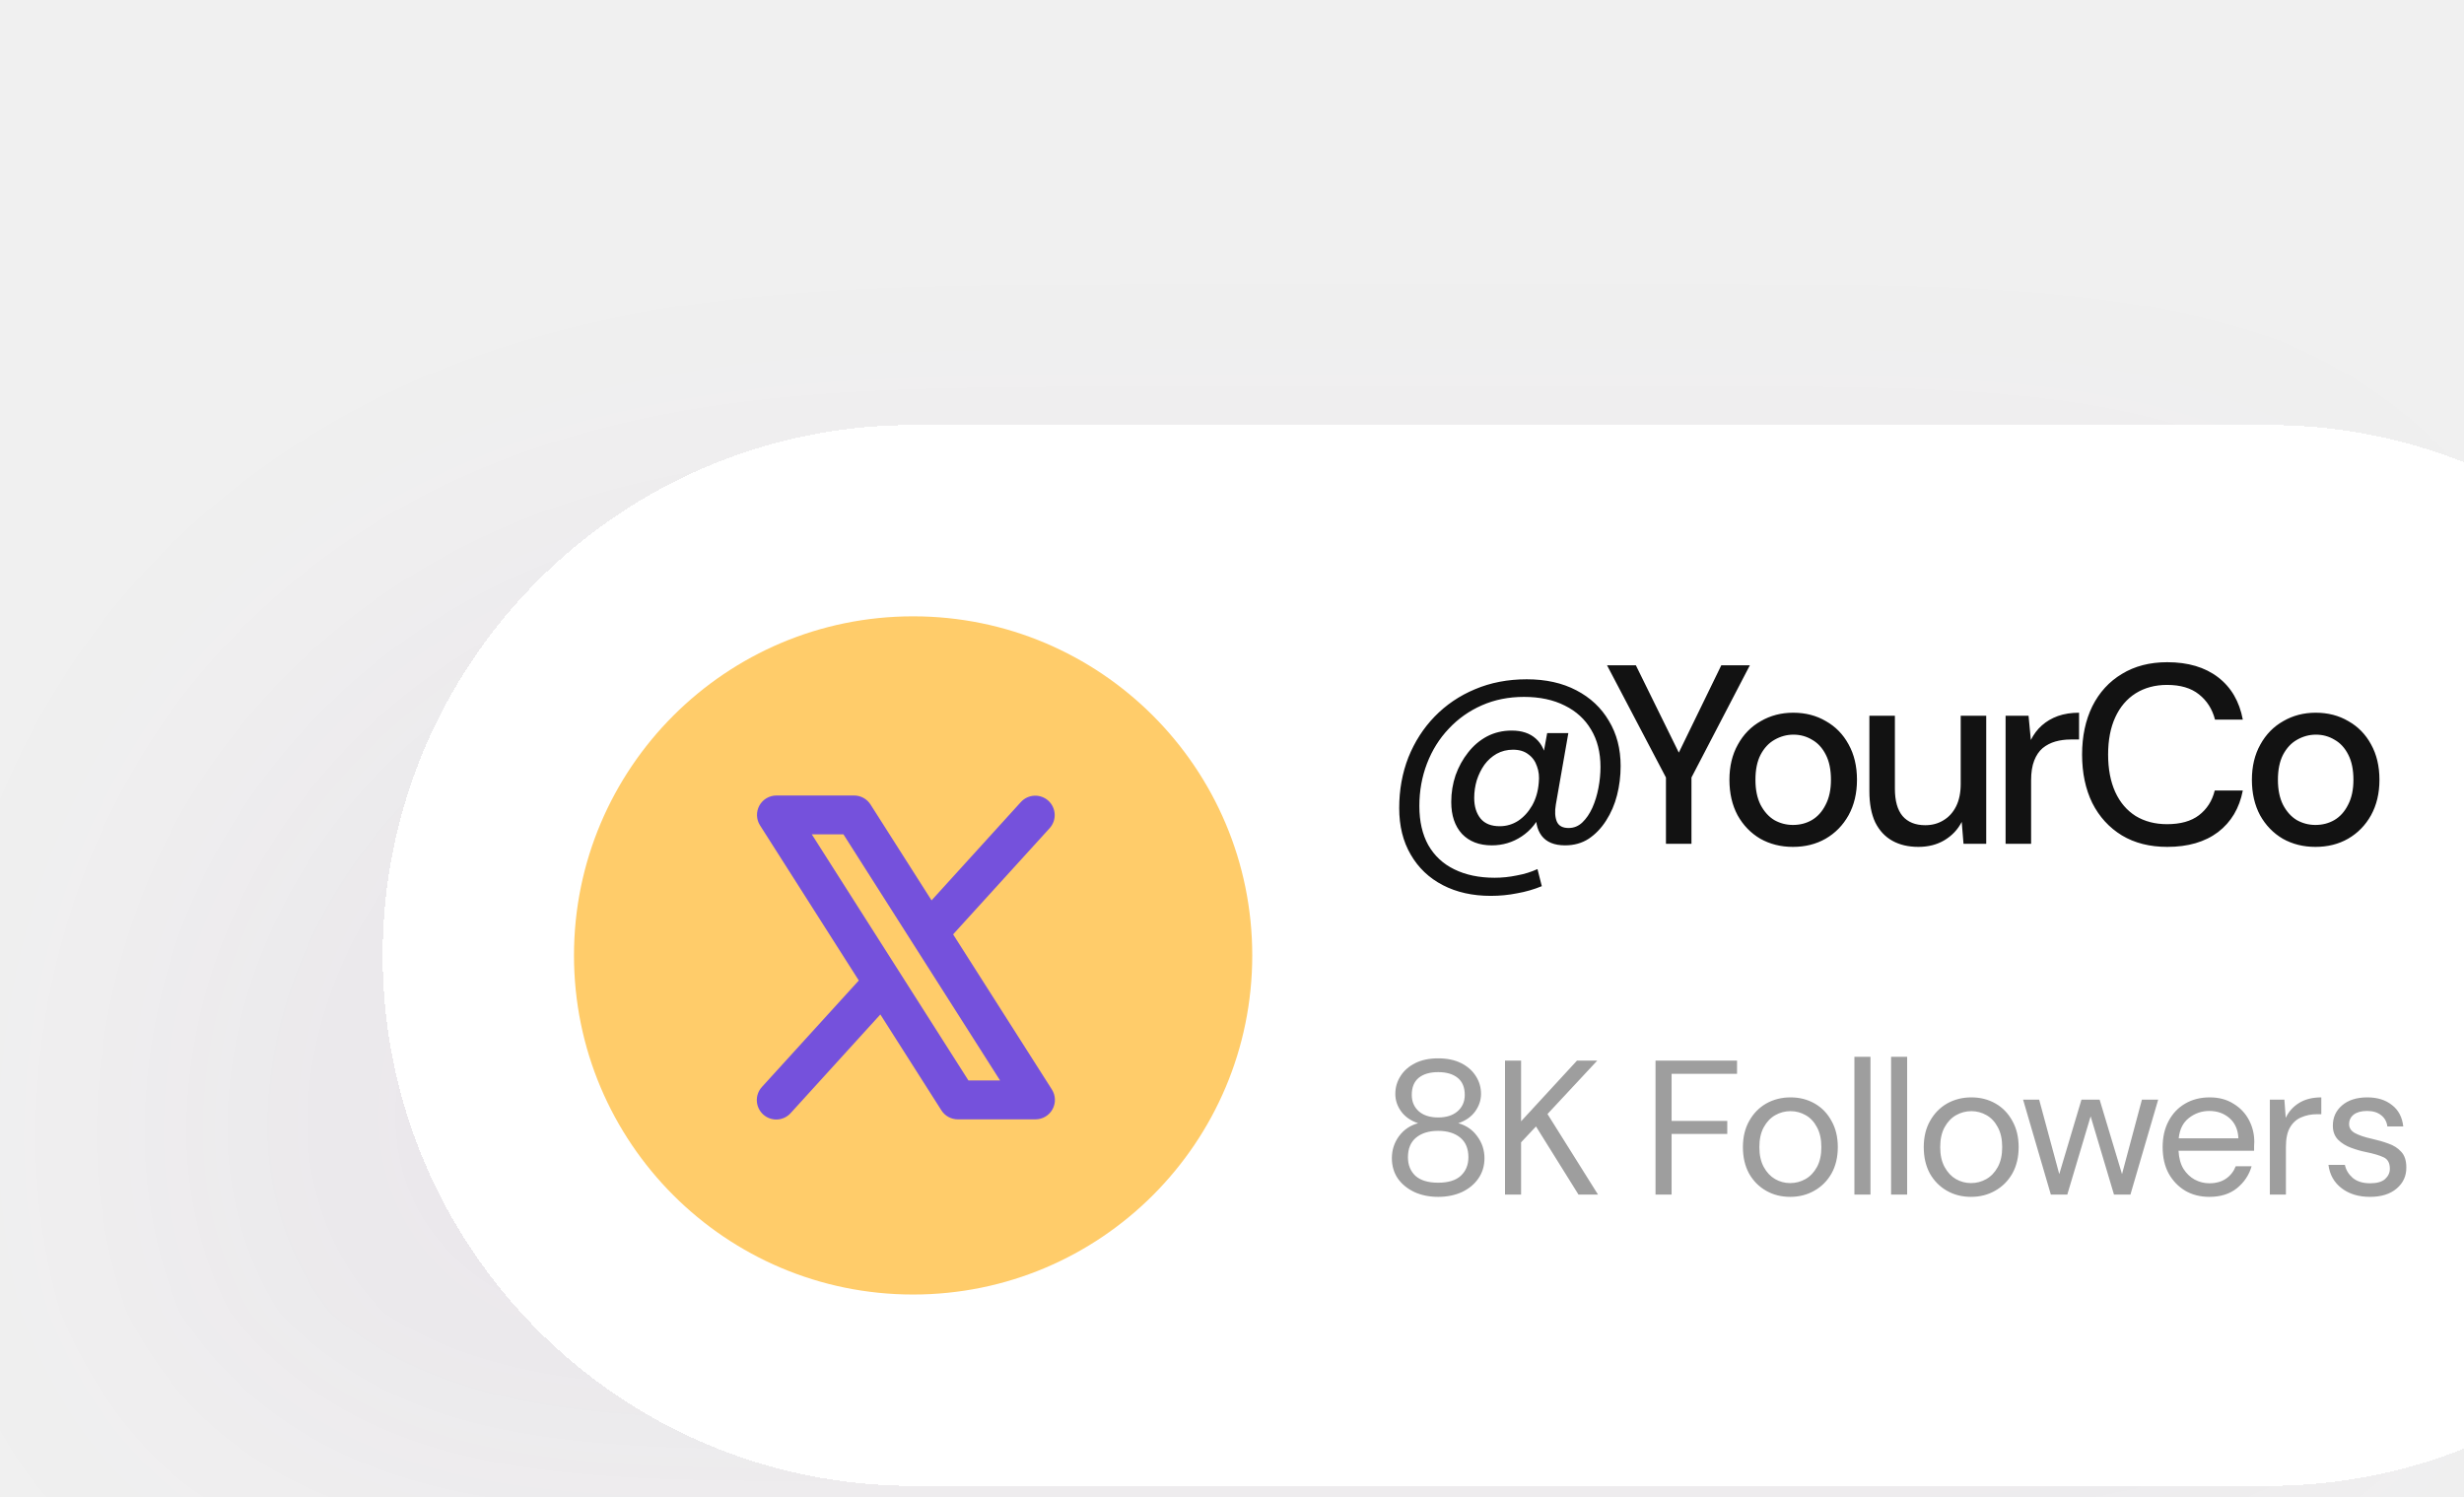
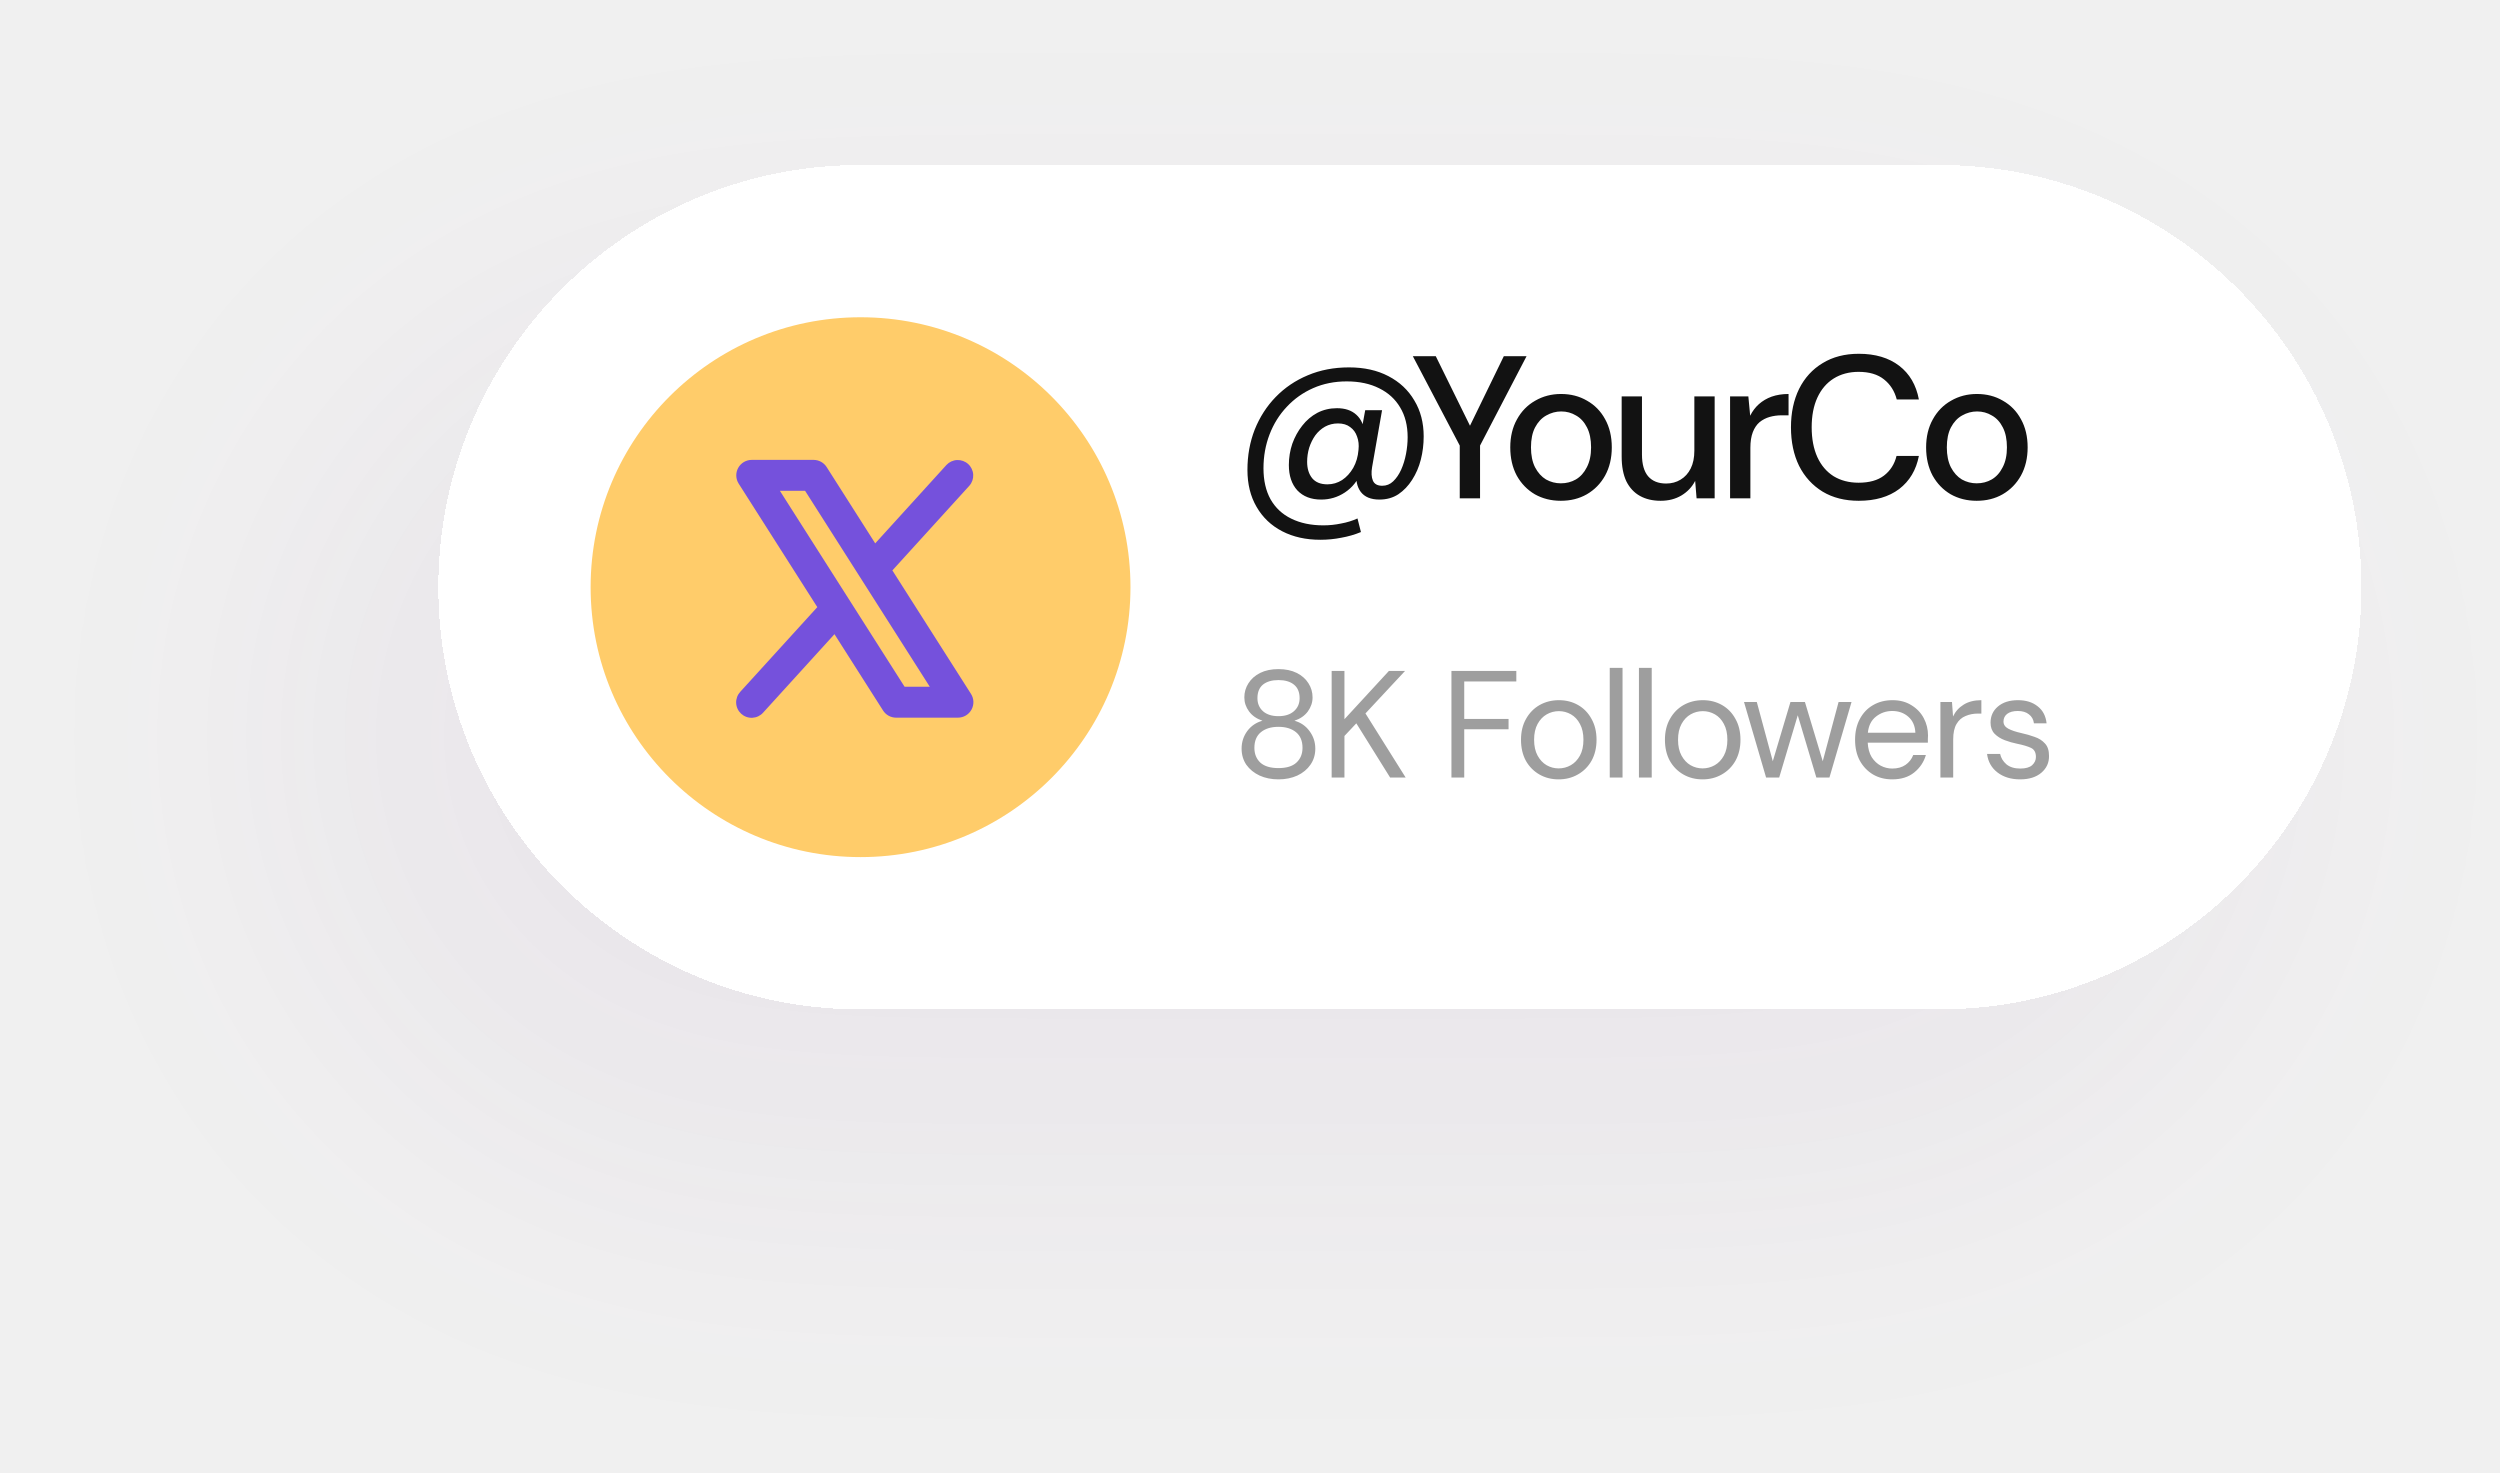
- <svg xmlns="http://www.w3.org/2000/svg" width="191" height="116" viewBox="0 0 154.54 66.54" fill="none">
-   <g filter="url(#filter0_d_2011_674)">
-     <rect x="24" y="13" width="151.541" height="66.541" rx="33.27" fill="white" shape-rendering="crispEdges" />
-     <circle cx="57.27" cy="46.27" r="21.27" fill="#FFCC6A" />
-     <path d="M65.973 54.679L59.778 44.949L65.843 38.277C66.056 38.038 66.166 37.723 66.148 37.403C66.131 37.083 65.989 36.782 65.751 36.567C65.514 36.351 65.201 36.238 64.881 36.251C64.56 36.264 64.258 36.404 64.039 36.638L58.426 42.817L54.598 36.804C54.488 36.631 54.336 36.488 54.157 36.39C53.977 36.291 53.775 36.239 53.57 36.239H48.695C48.477 36.239 48.263 36.298 48.075 36.409C47.887 36.52 47.733 36.68 47.627 36.871C47.523 37.063 47.471 37.279 47.478 37.497C47.485 37.715 47.55 37.928 47.668 38.112L53.863 47.842L47.794 54.513C47.684 54.631 47.598 54.77 47.542 54.921C47.486 55.072 47.461 55.233 47.468 55.395C47.475 55.556 47.513 55.714 47.582 55.86C47.65 56.006 47.746 56.137 47.866 56.246C47.985 56.354 48.125 56.438 48.277 56.492C48.429 56.546 48.59 56.569 48.751 56.561C48.912 56.552 49.07 56.511 49.215 56.441C49.36 56.371 49.49 56.273 49.597 56.152L55.215 49.973L59.043 55.987C59.153 56.16 59.304 56.302 59.484 56.401C59.664 56.5 59.865 56.551 60.07 56.552H64.945C65.164 56.551 65.378 56.493 65.566 56.382C65.754 56.27 65.908 56.111 66.013 55.919C66.118 55.728 66.17 55.512 66.163 55.294C66.156 55.075 66.09 54.863 65.973 54.679ZM60.74 54.114L50.916 38.677H52.901L62.725 54.114H60.74Z" fill="#7551DC" />
-     <path d="M93.501 42.534C92.36 42.534 91.357 42.31 90.493 41.862C89.629 41.414 88.957 40.774 88.477 39.942C87.997 39.121 87.757 38.15 87.757 37.03C87.757 35.889 87.949 34.828 88.333 33.846C88.728 32.865 89.277 32.012 89.981 31.286C90.696 30.55 91.538 29.98 92.509 29.574C93.49 29.158 94.573 28.95 95.757 28.95C96.952 28.95 97.986 29.18 98.861 29.638C99.746 30.097 100.429 30.737 100.909 31.558C101.4 32.369 101.645 33.313 101.645 34.39C101.645 35.02 101.57 35.628 101.421 36.214C101.272 36.801 101.042 37.334 100.733 37.814C100.434 38.284 100.072 38.662 99.645 38.95C99.218 39.228 98.722 39.366 98.157 39.366C97.485 39.366 96.994 39.164 96.685 38.758C96.386 38.353 96.28 37.825 96.365 37.174L96.413 36.646L96.701 37.238C96.434 37.9 96.013 38.422 95.437 38.806C94.872 39.18 94.248 39.366 93.565 39.366C92.776 39.366 92.152 39.126 91.693 38.646C91.245 38.156 91.021 37.489 91.021 36.646C91.021 36.06 91.112 35.5 91.293 34.966C91.485 34.433 91.746 33.958 92.077 33.542C92.408 33.116 92.802 32.78 93.261 32.534C93.73 32.289 94.248 32.166 94.813 32.166C95.453 32.166 95.96 32.337 96.333 32.678C96.706 33.009 96.93 33.494 97.005 34.134L96.669 34.342L97.037 32.326H98.365L97.581 36.806C97.506 37.244 97.528 37.601 97.645 37.878C97.762 38.145 98.008 38.278 98.381 38.278C98.712 38.278 99 38.161 99.245 37.926C99.49 37.692 99.698 37.388 99.869 37.014C100.04 36.63 100.168 36.214 100.253 35.766C100.338 35.318 100.381 34.881 100.381 34.454C100.381 33.537 100.184 32.753 99.789 32.102C99.405 31.452 98.856 30.95 98.141 30.598C97.426 30.236 96.573 30.054 95.581 30.054C94.621 30.054 93.741 30.23 92.941 30.582C92.141 30.934 91.448 31.425 90.861 32.054C90.274 32.673 89.821 33.398 89.501 34.23C89.181 35.062 89.021 35.953 89.021 36.902C89.021 37.862 89.208 38.678 89.581 39.35C89.965 40.022 90.509 40.529 91.213 40.87C91.928 41.222 92.77 41.398 93.741 41.398C94.21 41.398 94.674 41.35 95.133 41.254C95.602 41.169 96.034 41.036 96.429 40.854L96.701 41.926C96.21 42.129 95.693 42.278 95.149 42.374C94.616 42.481 94.066 42.534 93.501 42.534ZM94.061 38.166C94.477 38.166 94.861 38.054 95.213 37.83C95.565 37.596 95.858 37.276 96.093 36.87C96.328 36.454 96.466 35.98 96.509 35.446C96.552 35.062 96.514 34.716 96.397 34.406C96.29 34.086 96.109 33.836 95.853 33.654C95.608 33.462 95.288 33.366 94.893 33.366C94.52 33.366 94.178 33.452 93.869 33.622C93.57 33.793 93.314 34.022 93.101 34.31C92.898 34.598 92.738 34.924 92.621 35.286C92.514 35.649 92.461 36.017 92.461 36.39C92.461 36.924 92.594 37.356 92.861 37.686C93.128 38.006 93.528 38.166 94.061 38.166ZM104.487 39.27V35.11L100.791 28.07H102.599L105.511 33.99H105.079L107.959 28.07H109.751L106.087 35.11V39.27H104.487ZM112.452 39.462C111.694 39.462 111.012 39.292 110.404 38.95C109.806 38.598 109.332 38.108 108.98 37.478C108.638 36.838 108.468 36.097 108.468 35.254C108.468 34.412 108.644 33.676 108.996 33.046C109.348 32.406 109.828 31.916 110.436 31.574C111.044 31.222 111.721 31.046 112.468 31.046C113.236 31.046 113.918 31.222 114.516 31.574C115.124 31.916 115.598 32.401 115.94 33.03C116.292 33.66 116.468 34.401 116.468 35.254C116.468 36.097 116.292 36.838 115.94 37.478C115.588 38.108 115.108 38.598 114.5 38.95C113.902 39.292 113.22 39.462 112.452 39.462ZM112.452 38.086C112.889 38.086 113.284 37.985 113.636 37.782C113.998 37.569 114.286 37.249 114.5 36.822C114.724 36.396 114.836 35.873 114.836 35.254C114.836 34.625 114.729 34.102 114.516 33.686C114.302 33.26 114.014 32.945 113.652 32.742C113.3 32.529 112.91 32.422 112.484 32.422C112.068 32.422 111.673 32.529 111.3 32.742C110.937 32.945 110.644 33.26 110.42 33.686C110.206 34.102 110.1 34.625 110.1 35.254C110.1 35.873 110.206 36.396 110.42 36.822C110.644 37.249 110.932 37.569 111.284 37.782C111.646 37.985 112.036 38.086 112.452 38.086ZM120.318 39.462C119.689 39.462 119.145 39.334 118.686 39.078C118.227 38.822 117.87 38.438 117.614 37.926C117.369 37.404 117.246 36.753 117.246 35.974V31.238H118.846V35.814C118.846 36.572 119.006 37.142 119.326 37.526C119.657 37.91 120.131 38.102 120.75 38.102C121.177 38.102 121.555 38.001 121.886 37.798C122.227 37.596 122.494 37.302 122.686 36.918C122.878 36.534 122.974 36.065 122.974 35.51V31.238H124.574V39.27H123.15L123.038 37.894C122.793 38.374 122.43 38.758 121.95 39.046C121.481 39.324 120.937 39.462 120.318 39.462ZM125.789 39.27V31.238H127.229L127.373 32.758C127.554 32.396 127.784 32.092 128.061 31.846C128.349 31.59 128.685 31.393 129.069 31.254C129.464 31.116 129.906 31.046 130.397 31.046V32.726H129.869C129.528 32.726 129.208 32.769 128.909 32.854C128.61 32.94 128.344 33.078 128.109 33.27C127.885 33.462 127.709 33.724 127.581 34.054C127.453 34.385 127.389 34.796 127.389 35.286V39.27H125.789ZM135.931 39.462C134.832 39.462 133.883 39.222 133.083 38.742C132.283 38.252 131.664 37.574 131.227 36.71C130.8 35.836 130.587 34.822 130.587 33.67C130.587 32.529 130.8 31.521 131.227 30.646C131.664 29.772 132.283 29.094 133.083 28.614C133.883 28.124 134.832 27.878 135.931 27.878C137.232 27.878 138.293 28.193 139.115 28.822C139.936 29.452 140.453 30.337 140.667 31.478H138.923C138.752 30.817 138.416 30.289 137.915 29.894C137.424 29.5 136.757 29.302 135.915 29.302C135.168 29.302 134.512 29.478 133.947 29.83C133.392 30.182 132.965 30.684 132.667 31.334C132.368 31.985 132.219 32.764 132.219 33.67C132.219 34.577 132.368 35.361 132.667 36.022C132.965 36.673 133.392 37.174 133.947 37.526C134.512 37.868 135.168 38.038 135.915 38.038C136.757 38.038 137.424 37.852 137.915 37.478C138.416 37.094 138.747 36.577 138.907 35.926H140.667C140.453 37.036 139.936 37.905 139.115 38.534C138.293 39.153 137.232 39.462 135.931 39.462ZM145.221 39.462C144.464 39.462 143.781 39.292 143.173 38.95C142.576 38.598 142.101 38.108 141.749 37.478C141.408 36.838 141.237 36.097 141.237 35.254C141.237 34.412 141.413 33.676 141.765 33.046C142.117 32.406 142.597 31.916 143.205 31.574C143.813 31.222 144.49 31.046 145.237 31.046C146.005 31.046 146.688 31.222 147.285 31.574C147.893 31.916 148.368 32.401 148.709 33.03C149.061 33.66 149.237 34.401 149.237 35.254C149.237 36.097 149.061 36.838 148.709 37.478C148.357 38.108 147.877 38.598 147.269 38.95C146.672 39.292 145.989 39.462 145.221 39.462ZM145.221 38.086C145.658 38.086 146.053 37.985 146.405 37.782C146.768 37.569 147.056 37.249 147.269 36.822C147.493 36.396 147.605 35.873 147.605 35.254C147.605 34.625 147.498 34.102 147.285 33.686C147.072 33.26 146.784 32.945 146.421 32.742C146.069 32.529 145.68 32.422 145.253 32.422C144.837 32.422 144.442 32.529 144.069 32.742C143.706 32.945 143.413 33.26 143.189 33.686C142.976 34.102 142.869 34.625 142.869 35.254C142.869 35.873 142.976 36.396 143.189 36.822C143.413 37.249 143.701 37.569 144.053 37.782C144.416 37.985 144.805 38.086 145.221 38.086Z" fill="#121212" />
-     <path d="M90.201 61.414C89.649 61.414 89.153 61.314 88.713 61.114C88.273 60.906 87.925 60.622 87.669 60.262C87.421 59.894 87.297 59.47 87.297 58.99C87.297 58.478 87.445 58.018 87.741 57.61C88.045 57.202 88.445 56.93 88.941 56.794C88.485 56.642 88.133 56.398 87.885 56.062C87.637 55.726 87.513 55.358 87.513 54.958C87.513 54.55 87.621 54.178 87.837 53.842C88.053 53.498 88.361 53.226 88.761 53.026C89.161 52.826 89.641 52.726 90.201 52.726C90.761 52.726 91.241 52.826 91.641 53.026C92.041 53.226 92.349 53.498 92.565 53.842C92.781 54.178 92.889 54.55 92.889 54.958C92.889 55.35 92.765 55.718 92.517 56.062C92.269 56.398 91.917 56.642 91.461 56.794C91.957 56.93 92.353 57.202 92.649 57.61C92.953 58.018 93.105 58.478 93.105 58.99C93.105 59.47 92.977 59.894 92.721 60.262C92.473 60.622 92.129 60.906 91.689 61.114C91.249 61.314 90.753 61.414 90.201 61.414ZM90.201 56.434C90.713 56.434 91.117 56.306 91.413 56.05C91.717 55.786 91.869 55.442 91.869 55.018C91.869 54.546 91.721 54.19 91.425 53.95C91.129 53.71 90.721 53.59 90.201 53.59C89.681 53.59 89.273 53.71 88.977 53.95C88.689 54.19 88.545 54.546 88.545 55.018C88.545 55.442 88.693 55.786 88.989 56.05C89.285 56.306 89.689 56.434 90.201 56.434ZM90.201 60.526C90.833 60.526 91.305 60.382 91.617 60.094C91.937 59.798 92.097 59.41 92.097 58.93C92.097 58.386 91.925 57.974 91.581 57.694C91.237 57.414 90.777 57.274 90.201 57.274C89.625 57.274 89.165 57.414 88.821 57.694C88.477 57.974 88.305 58.386 88.305 58.93C88.305 59.41 88.461 59.798 88.773 60.094C89.093 60.382 89.569 60.526 90.201 60.526ZM94.393 61.27V52.87H95.401V56.674L98.905 52.87H100.177L97.057 56.218L100.225 61.27H99.001L96.337 56.998L95.401 57.994V61.27H94.393ZM103.833 61.27V52.87H108.945V53.698H104.841V56.65H108.333V57.466H104.841V61.27H103.833ZM112.278 61.414C111.718 61.414 111.214 61.286 110.766 61.03C110.318 60.774 109.962 60.414 109.698 59.95C109.442 59.478 109.314 58.926 109.314 58.294C109.314 57.662 109.446 57.114 109.71 56.65C109.974 56.178 110.33 55.814 110.778 55.558C111.234 55.302 111.742 55.174 112.302 55.174C112.862 55.174 113.366 55.302 113.814 55.558C114.262 55.814 114.614 56.178 114.87 56.65C115.134 57.114 115.266 57.662 115.266 58.294C115.266 58.926 115.134 59.478 114.87 59.95C114.606 60.414 114.246 60.774 113.79 61.03C113.342 61.286 112.838 61.414 112.278 61.414ZM112.278 60.55C112.622 60.55 112.942 60.466 113.238 60.298C113.534 60.13 113.774 59.878 113.958 59.542C114.142 59.206 114.234 58.79 114.234 58.294C114.234 57.798 114.142 57.382 113.958 57.046C113.782 56.71 113.546 56.458 113.25 56.29C112.954 56.122 112.638 56.038 112.302 56.038C111.958 56.038 111.638 56.122 111.342 56.29C111.046 56.458 110.806 56.71 110.622 57.046C110.438 57.382 110.346 57.798 110.346 58.294C110.346 58.79 110.438 59.206 110.622 59.542C110.806 59.878 111.042 60.13 111.33 60.298C111.626 60.466 111.942 60.55 112.278 60.55ZM116.307 61.27V52.63H117.315V61.27H116.307ZM118.607 61.27V52.63H119.615V61.27H118.607ZM123.62 61.414C123.06 61.414 122.556 61.286 122.108 61.03C121.66 60.774 121.304 60.414 121.04 59.95C120.784 59.478 120.656 58.926 120.656 58.294C120.656 57.662 120.788 57.114 121.052 56.65C121.316 56.178 121.672 55.814 122.12 55.558C122.576 55.302 123.084 55.174 123.644 55.174C124.204 55.174 124.708 55.302 125.156 55.558C125.604 55.814 125.956 56.178 126.212 56.65C126.476 57.114 126.608 57.662 126.608 58.294C126.608 58.926 126.476 59.478 126.212 59.95C125.948 60.414 125.588 60.774 125.132 61.03C124.684 61.286 124.18 61.414 123.62 61.414ZM123.62 60.55C123.964 60.55 124.284 60.466 124.58 60.298C124.876 60.13 125.116 59.878 125.3 59.542C125.484 59.206 125.576 58.79 125.576 58.294C125.576 57.798 125.484 57.382 125.3 57.046C125.124 56.71 124.888 56.458 124.592 56.29C124.296 56.122 123.98 56.038 123.644 56.038C123.3 56.038 122.98 56.122 122.684 56.29C122.388 56.458 122.148 56.71 121.964 57.046C121.78 57.382 121.688 57.798 121.688 58.294C121.688 58.79 121.78 59.206 121.964 59.542C122.148 59.878 122.384 60.13 122.672 60.298C122.968 60.466 123.284 60.55 123.62 60.55ZM128.627 61.27L126.887 55.318H127.895L129.155 59.986L130.547 55.318H131.687L133.091 59.986L134.339 55.318H135.359L133.619 61.27H132.587L131.123 56.362L129.659 61.27H128.627ZM138.567 61.414C137.999 61.414 137.495 61.286 137.055 61.03C136.615 60.766 136.267 60.402 136.011 59.938C135.763 59.474 135.639 58.926 135.639 58.294C135.639 57.67 135.763 57.126 136.011 56.662C136.259 56.19 136.603 55.826 137.043 55.57C137.491 55.306 138.007 55.174 138.591 55.174C139.167 55.174 139.663 55.306 140.079 55.57C140.503 55.826 140.827 56.166 141.051 56.59C141.275 57.014 141.387 57.47 141.387 57.958C141.387 58.046 141.383 58.134 141.375 58.222C141.375 58.31 141.375 58.41 141.375 58.522H136.635C136.659 58.978 136.763 59.358 136.947 59.662C137.139 59.958 137.375 60.182 137.655 60.334C137.943 60.486 138.247 60.562 138.567 60.562C138.983 60.562 139.331 60.466 139.611 60.274C139.891 60.082 140.095 59.822 140.223 59.494H141.219C141.059 60.046 140.751 60.506 140.295 60.874C139.847 61.234 139.271 61.414 138.567 61.414ZM138.567 56.026C138.087 56.026 137.659 56.174 137.283 56.47C136.915 56.758 136.703 57.182 136.647 57.742H140.391C140.367 57.206 140.183 56.786 139.839 56.482C139.495 56.178 139.071 56.026 138.567 56.026ZM142.363 61.27V55.318H143.275L143.359 56.458C143.543 56.066 143.823 55.754 144.199 55.522C144.575 55.29 145.039 55.174 145.591 55.174V56.23H145.315C144.963 56.23 144.639 56.294 144.343 56.422C144.047 56.542 143.811 56.75 143.635 57.046C143.459 57.342 143.371 57.75 143.371 58.27V61.27H142.363ZM148.642 61.414C147.93 61.414 147.338 61.234 146.866 60.874C146.394 60.514 146.118 60.026 146.038 59.41H147.07C147.134 59.722 147.298 59.994 147.562 60.226C147.834 60.45 148.198 60.562 148.654 60.562C149.078 60.562 149.39 60.474 149.59 60.298C149.79 60.114 149.89 59.898 149.89 59.65C149.89 59.29 149.758 59.05 149.494 58.93C149.238 58.81 148.874 58.702 148.402 58.606C148.082 58.542 147.762 58.45 147.442 58.33C147.122 58.21 146.854 58.042 146.638 57.826C146.422 57.602 146.314 57.31 146.314 56.95C146.314 56.43 146.506 56.006 146.89 55.678C147.282 55.342 147.81 55.174 148.474 55.174C149.106 55.174 149.622 55.334 150.022 55.654C150.43 55.966 150.666 56.414 150.73 56.998H149.734C149.694 56.694 149.562 56.458 149.338 56.29C149.122 56.114 148.83 56.026 148.462 56.026C148.102 56.026 147.822 56.102 147.622 56.254C147.43 56.406 147.334 56.606 147.334 56.854C147.334 57.094 147.458 57.282 147.706 57.418C147.962 57.554 148.306 57.67 148.738 57.766C149.106 57.846 149.454 57.946 149.782 58.066C150.118 58.178 150.39 58.35 150.598 58.582C150.814 58.806 150.922 59.134 150.922 59.566C150.93 60.102 150.726 60.546 150.31 60.898C149.902 61.242 149.346 61.414 148.642 61.414Z" fill="#9E9E9E" />
+ <svg xmlns="http://www.w3.org/2000/svg" width="197" height="116" viewBox="0 0 197 116" fill="none">
+   <g filter="url(#filter0_d_2012_1593)">
+     <rect x="34.541" y="13" width="151.541" height="66.541" rx="33.27" fill="white" shape-rendering="crispEdges" />
+     <circle cx="67.811" cy="46.27" r="21.27" fill="#FFCC6A" />
+     <path d="M76.514 54.679L70.319 44.949L76.384 38.277C76.597 38.038 76.707 37.723 76.689 37.403C76.672 37.083 76.529 36.782 76.292 36.567C76.055 36.351 75.742 36.238 75.422 36.251C75.101 36.264 74.799 36.404 74.581 36.638L68.967 42.817L65.139 36.804C65.029 36.631 64.877 36.488 64.698 36.39C64.518 36.291 64.316 36.239 64.111 36.239H59.236C59.018 36.239 58.804 36.298 58.616 36.409C58.428 36.52 58.274 36.68 58.169 36.871C58.063 37.063 58.012 37.279 58.019 37.497C58.026 37.715 58.091 37.928 58.209 38.112L64.404 47.842L58.334 54.513C58.225 54.631 58.139 54.77 58.083 54.921C58.028 55.072 58.002 55.233 58.009 55.395C58.016 55.556 58.054 55.714 58.123 55.86C58.191 56.006 58.288 56.137 58.407 56.246C58.526 56.354 58.666 56.438 58.818 56.492C58.97 56.546 59.131 56.569 59.292 56.561C59.453 56.552 59.611 56.511 59.756 56.441C59.901 56.371 60.031 56.273 60.138 56.152L65.756 49.973L69.584 55.987C69.694 56.16 69.845 56.302 70.025 56.401C70.205 56.5 70.406 56.551 70.611 56.552H75.486C75.705 56.551 75.919 56.493 76.107 56.382C76.295 56.27 76.449 56.111 76.554 55.919C76.659 55.728 76.711 55.512 76.704 55.294C76.697 55.075 76.631 54.863 76.514 54.679ZM71.281 54.114L61.456 38.677H63.442L73.266 54.114H71.281Z" fill="#7551DC" />
+     <path d="M104.042 42.534C102.901 42.534 101.898 42.31 101.034 41.862C100.17 41.414 99.498 40.774 99.018 39.942C98.538 39.121 98.298 38.15 98.298 37.03C98.298 35.889 98.49 34.828 98.874 33.846C99.269 32.865 99.818 32.012 100.522 31.286C101.237 30.55 102.079 29.98 103.05 29.574C104.031 29.158 105.114 28.95 106.298 28.95C107.493 28.95 108.527 29.18 109.402 29.638C110.287 30.097 110.97 30.737 111.45 31.558C111.941 32.369 112.186 33.313 112.186 34.39C112.186 35.02 112.111 35.628 111.962 36.214C111.813 36.801 111.583 37.334 111.274 37.814C110.975 38.284 110.613 38.662 110.186 38.95C109.759 39.228 109.263 39.366 108.698 39.366C108.026 39.366 107.535 39.164 107.226 38.758C106.927 38.353 106.821 37.825 106.906 37.174L106.954 36.646L107.242 37.238C106.975 37.9 106.554 38.422 105.978 38.806C105.413 39.18 104.789 39.366 104.106 39.366C103.317 39.366 102.693 39.126 102.234 38.646C101.786 38.156 101.562 37.489 101.562 36.646C101.562 36.06 101.653 35.5 101.834 34.966C102.026 34.433 102.287 33.958 102.618 33.542C102.949 33.116 103.343 32.78 103.802 32.534C104.271 32.289 104.789 32.166 105.354 32.166C105.994 32.166 106.501 32.337 106.874 32.678C107.247 33.009 107.471 33.494 107.546 34.134L107.21 34.342L107.578 32.326H108.906L108.122 36.806C108.047 37.244 108.069 37.601 108.186 37.878C108.303 38.145 108.549 38.278 108.922 38.278C109.253 38.278 109.541 38.161 109.786 37.926C110.031 37.692 110.239 37.388 110.41 37.014C110.581 36.63 110.709 36.214 110.794 35.766C110.879 35.318 110.922 34.881 110.922 34.454C110.922 33.537 110.725 32.753 110.33 32.102C109.946 31.452 109.397 30.95 108.682 30.598C107.967 30.236 107.114 30.054 106.122 30.054C105.162 30.054 104.282 30.23 103.482 30.582C102.682 30.934 101.989 31.425 101.402 32.054C100.815 32.673 100.362 33.398 100.042 34.23C99.722 35.062 99.562 35.953 99.562 36.902C99.562 37.862 99.749 38.678 100.122 39.35C100.506 40.022 101.05 40.529 101.754 40.87C102.469 41.222 103.311 41.398 104.282 41.398C104.751 41.398 105.215 41.35 105.674 41.254C106.143 41.169 106.575 41.036 106.97 40.854L107.242 41.926C106.751 42.129 106.234 42.278 105.69 42.374C105.157 42.481 104.607 42.534 104.042 42.534ZM104.602 38.166C105.018 38.166 105.402 38.054 105.754 37.83C106.106 37.596 106.399 37.276 106.634 36.87C106.869 36.454 107.007 35.98 107.05 35.446C107.093 35.062 107.055 34.716 106.938 34.406C106.831 34.086 106.65 33.836 106.394 33.654C106.149 33.462 105.829 33.366 105.434 33.366C105.061 33.366 104.719 33.452 104.41 33.622C104.111 33.793 103.855 34.022 103.642 34.31C103.439 34.598 103.279 34.924 103.162 35.286C103.055 35.649 103.002 36.017 103.002 36.39C103.002 36.924 103.135 37.356 103.402 37.686C103.669 38.006 104.069 38.166 104.602 38.166ZM115.028 39.27V35.11L111.332 28.07H113.14L116.052 33.99H115.62L118.5 28.07H120.292L116.628 35.11V39.27H115.028ZM122.993 39.462C122.235 39.462 121.553 39.292 120.945 38.95C120.347 38.598 119.873 38.108 119.521 37.478C119.179 36.838 119.009 36.097 119.009 35.254C119.009 34.412 119.185 33.676 119.537 33.046C119.889 32.406 120.369 31.916 120.977 31.574C121.585 31.222 122.262 31.046 123.009 31.046C123.777 31.046 124.459 31.222 125.057 31.574C125.665 31.916 126.139 32.401 126.481 33.03C126.833 33.66 127.009 34.401 127.009 35.254C127.009 36.097 126.833 36.838 126.481 37.478C126.129 38.108 125.649 38.598 125.041 38.95C124.443 39.292 123.761 39.462 122.993 39.462ZM122.993 38.086C123.43 38.086 123.825 37.985 124.177 37.782C124.539 37.569 124.827 37.249 125.041 36.822C125.265 36.396 125.377 35.873 125.377 35.254C125.377 34.625 125.27 34.102 125.057 33.686C124.843 33.26 124.555 32.945 124.193 32.742C123.841 32.529 123.451 32.422 123.025 32.422C122.609 32.422 122.214 32.529 121.841 32.742C121.478 32.945 121.185 33.26 120.961 33.686C120.747 34.102 120.641 34.625 120.641 35.254C120.641 35.873 120.747 36.396 120.961 36.822C121.185 37.249 121.473 37.569 121.825 37.782C122.187 37.985 122.577 38.086 122.993 38.086ZM130.859 39.462C130.23 39.462 129.686 39.334 129.227 39.078C128.768 38.822 128.411 38.438 128.155 37.926C127.91 37.404 127.787 36.753 127.787 35.974V31.238H129.387V35.814C129.387 36.572 129.547 37.142 129.867 37.526C130.198 37.91 130.672 38.102 131.291 38.102C131.718 38.102 132.096 38.001 132.427 37.798C132.768 37.596 133.035 37.302 133.227 36.918C133.419 36.534 133.515 36.065 133.515 35.51V31.238H135.115V39.27H133.691L133.579 37.894C133.334 38.374 132.971 38.758 132.491 39.046C132.022 39.324 131.478 39.462 130.859 39.462ZM136.33 39.27V31.238H137.77L137.914 32.758C138.095 32.396 138.325 32.092 138.602 31.846C138.89 31.59 139.226 31.393 139.61 31.254C140.005 31.116 140.447 31.046 140.938 31.046V32.726H140.41C140.069 32.726 139.749 32.769 139.45 32.854C139.151 32.94 138.885 33.078 138.65 33.27C138.426 33.462 138.25 33.724 138.122 34.054C137.994 34.385 137.93 34.796 137.93 35.286V39.27H136.33ZM146.472 39.462C145.373 39.462 144.424 39.222 143.624 38.742C142.824 38.252 142.205 37.574 141.768 36.71C141.341 35.836 141.128 34.822 141.128 33.67C141.128 32.529 141.341 31.521 141.768 30.646C142.205 29.772 142.824 29.094 143.624 28.614C144.424 28.124 145.373 27.878 146.472 27.878C147.773 27.878 148.834 28.193 149.656 28.822C150.477 29.452 150.994 30.337 151.208 31.478H149.464C149.293 30.817 148.957 30.289 148.456 29.894C147.965 29.5 147.298 29.302 146.456 29.302C145.709 29.302 145.053 29.478 144.488 29.83C143.933 30.182 143.506 30.684 143.208 31.334C142.909 31.985 142.76 32.764 142.76 33.67C142.76 34.577 142.909 35.361 143.208 36.022C143.506 36.673 143.933 37.174 144.488 37.526C145.053 37.868 145.709 38.038 146.456 38.038C147.298 38.038 147.965 37.852 148.456 37.478C148.957 37.094 149.288 36.577 149.448 35.926H151.208C150.994 37.036 150.477 37.905 149.656 38.534C148.834 39.153 147.773 39.462 146.472 39.462ZM155.762 39.462C155.005 39.462 154.322 39.292 153.714 38.95C153.117 38.598 152.642 38.108 152.29 37.478C151.949 36.838 151.778 36.097 151.778 35.254C151.778 34.412 151.954 33.676 152.306 33.046C152.658 32.406 153.138 31.916 153.746 31.574C154.354 31.222 155.031 31.046 155.778 31.046C156.546 31.046 157.229 31.222 157.826 31.574C158.434 31.916 158.909 32.401 159.25 33.03C159.602 33.66 159.778 34.401 159.778 35.254C159.778 36.097 159.602 36.838 159.25 37.478C158.898 38.108 158.418 38.598 157.81 38.95C157.213 39.292 156.53 39.462 155.762 39.462ZM155.762 38.086C156.199 38.086 156.594 37.985 156.946 37.782C157.309 37.569 157.597 37.249 157.81 36.822C158.034 36.396 158.146 35.873 158.146 35.254C158.146 34.625 158.039 34.102 157.826 33.686C157.613 33.26 157.325 32.945 156.962 32.742C156.61 32.529 156.221 32.422 155.794 32.422C155.378 32.422 154.983 32.529 154.61 32.742C154.247 32.945 153.954 33.26 153.73 33.686C153.517 34.102 153.41 34.625 153.41 35.254C153.41 35.873 153.517 36.396 153.73 36.822C153.954 37.249 154.242 37.569 154.594 37.782C154.957 37.985 155.346 38.086 155.762 38.086Z" fill="#121212" />
+     <path d="M100.742 61.414C100.19 61.414 99.694 61.314 99.254 61.114C98.814 60.906 98.466 60.622 98.21 60.262C97.962 59.894 97.838 59.47 97.838 58.99C97.838 58.478 97.986 58.018 98.282 57.61C98.586 57.202 98.986 56.93 99.482 56.794C99.026 56.642 98.674 56.398 98.426 56.062C98.178 55.726 98.054 55.358 98.054 54.958C98.054 54.55 98.162 54.178 98.378 53.842C98.594 53.498 98.902 53.226 99.302 53.026C99.702 52.826 100.182 52.726 100.742 52.726C101.302 52.726 101.782 52.826 102.182 53.026C102.582 53.226 102.89 53.498 103.106 53.842C103.322 54.178 103.43 54.55 103.43 54.958C103.43 55.35 103.306 55.718 103.058 56.062C102.81 56.398 102.458 56.642 102.002 56.794C102.498 56.93 102.894 57.202 103.19 57.61C103.494 58.018 103.646 58.478 103.646 58.99C103.646 59.47 103.518 59.894 103.262 60.262C103.014 60.622 102.67 60.906 102.23 61.114C101.79 61.314 101.294 61.414 100.742 61.414ZM100.742 56.434C101.254 56.434 101.658 56.306 101.954 56.05C102.258 55.786 102.41 55.442 102.41 55.018C102.41 54.546 102.262 54.19 101.966 53.95C101.67 53.71 101.262 53.59 100.742 53.59C100.222 53.59 99.814 53.71 99.518 53.95C99.23 54.19 99.086 54.546 99.086 55.018C99.086 55.442 99.234 55.786 99.53 56.05C99.826 56.306 100.23 56.434 100.742 56.434ZM100.742 60.526C101.374 60.526 101.846 60.382 102.158 60.094C102.478 59.798 102.638 59.41 102.638 58.93C102.638 58.386 102.466 57.974 102.122 57.694C101.778 57.414 101.318 57.274 100.742 57.274C100.166 57.274 99.706 57.414 99.362 57.694C99.018 57.974 98.846 58.386 98.846 58.93C98.846 59.41 99.002 59.798 99.314 60.094C99.634 60.382 100.11 60.526 100.742 60.526ZM104.934 61.27V52.87H105.942V56.674L109.446 52.87H110.718L107.598 56.218L110.766 61.27H109.542L106.878 56.998L105.942 57.994V61.27H104.934ZM114.374 61.27V52.87H119.486V53.698H115.382V56.65H118.874V57.466H115.382V61.27H114.374ZM122.819 61.414C122.259 61.414 121.755 61.286 121.307 61.03C120.859 60.774 120.503 60.414 120.239 59.95C119.983 59.478 119.855 58.926 119.855 58.294C119.855 57.662 119.987 57.114 120.251 56.65C120.515 56.178 120.871 55.814 121.319 55.558C121.775 55.302 122.283 55.174 122.843 55.174C123.403 55.174 123.907 55.302 124.355 55.558C124.803 55.814 125.155 56.178 125.411 56.65C125.675 57.114 125.807 57.662 125.807 58.294C125.807 58.926 125.675 59.478 125.411 59.95C125.147 60.414 124.787 60.774 124.331 61.03C123.883 61.286 123.379 61.414 122.819 61.414ZM122.819 60.55C123.163 60.55 123.483 60.466 123.779 60.298C124.075 60.13 124.315 59.878 124.499 59.542C124.683 59.206 124.775 58.79 124.775 58.294C124.775 57.798 124.683 57.382 124.499 57.046C124.323 56.71 124.087 56.458 123.791 56.29C123.495 56.122 123.179 56.038 122.843 56.038C122.499 56.038 122.179 56.122 121.883 56.29C121.587 56.458 121.347 56.71 121.163 57.046C120.979 57.382 120.887 57.798 120.887 58.294C120.887 58.79 120.979 59.206 121.163 59.542C121.347 59.878 121.583 60.13 121.871 60.298C122.167 60.466 122.483 60.55 122.819 60.55ZM126.848 61.27V52.63H127.856V61.27H126.848ZM129.148 61.27V52.63H130.156V61.27H129.148ZM134.161 61.414C133.601 61.414 133.097 61.286 132.649 61.03C132.201 60.774 131.845 60.414 131.581 59.95C131.325 59.478 131.197 58.926 131.197 58.294C131.197 57.662 131.329 57.114 131.593 56.65C131.857 56.178 132.213 55.814 132.661 55.558C133.117 55.302 133.625 55.174 134.185 55.174C134.745 55.174 135.249 55.302 135.697 55.558C136.145 55.814 136.497 56.178 136.753 56.65C137.017 57.114 137.149 57.662 137.149 58.294C137.149 58.926 137.017 59.478 136.753 59.95C136.489 60.414 136.129 60.774 135.673 61.03C135.225 61.286 134.721 61.414 134.161 61.414ZM134.161 60.55C134.505 60.55 134.825 60.466 135.121 60.298C135.417 60.13 135.657 59.878 135.841 59.542C136.025 59.206 136.117 58.79 136.117 58.294C136.117 57.798 136.025 57.382 135.841 57.046C135.665 56.71 135.429 56.458 135.133 56.29C134.837 56.122 134.521 56.038 134.185 56.038C133.841 56.038 133.521 56.122 133.225 56.29C132.929 56.458 132.689 56.71 132.505 57.046C132.321 57.382 132.229 57.798 132.229 58.294C132.229 58.79 132.321 59.206 132.505 59.542C132.689 59.878 132.925 60.13 133.213 60.298C133.509 60.466 133.825 60.55 134.161 60.55ZM139.168 61.27L137.428 55.318H138.436L139.696 59.986L141.088 55.318H142.228L143.632 59.986L144.88 55.318H145.9L144.16 61.27H143.128L141.664 56.362L140.2 61.27H139.168ZM149.108 61.414C148.54 61.414 148.036 61.286 147.596 61.03C147.156 60.766 146.808 60.402 146.552 59.938C146.304 59.474 146.18 58.926 146.18 58.294C146.18 57.67 146.304 57.126 146.552 56.662C146.8 56.19 147.144 55.826 147.584 55.57C148.032 55.306 148.548 55.174 149.132 55.174C149.708 55.174 150.204 55.306 150.62 55.57C151.044 55.826 151.368 56.166 151.592 56.59C151.816 57.014 151.928 57.47 151.928 57.958C151.928 58.046 151.924 58.134 151.916 58.222C151.916 58.31 151.916 58.41 151.916 58.522H147.176C147.2 58.978 147.304 59.358 147.488 59.662C147.68 59.958 147.916 60.182 148.196 60.334C148.484 60.486 148.788 60.562 149.108 60.562C149.524 60.562 149.872 60.466 150.152 60.274C150.432 60.082 150.636 59.822 150.764 59.494H151.76C151.6 60.046 151.292 60.506 150.836 60.874C150.388 61.234 149.812 61.414 149.108 61.414ZM149.108 56.026C148.628 56.026 148.2 56.174 147.824 56.47C147.456 56.758 147.244 57.182 147.188 57.742H150.932C150.908 57.206 150.724 56.786 150.38 56.482C150.036 56.178 149.612 56.026 149.108 56.026ZM152.904 61.27V55.318H153.816L153.9 56.458C154.084 56.066 154.364 55.754 154.74 55.522C155.116 55.29 155.58 55.174 156.132 55.174V56.23H155.856C155.504 56.23 155.18 56.294 154.884 56.422C154.588 56.542 154.352 56.75 154.176 57.046C154 57.342 153.912 57.75 153.912 58.27V61.27H152.904ZM159.183 61.414C158.471 61.414 157.879 61.234 157.407 60.874C156.935 60.514 156.659 60.026 156.579 59.41H157.611C157.675 59.722 157.839 59.994 158.103 60.226C158.375 60.45 158.739 60.562 159.195 60.562C159.619 60.562 159.931 60.474 160.131 60.298C160.331 60.114 160.431 59.898 160.431 59.65C160.431 59.29 160.299 59.05 160.035 58.93C159.779 58.81 159.415 58.702 158.943 58.606C158.623 58.542 158.303 58.45 157.983 58.33C157.663 58.21 157.395 58.042 157.179 57.826C156.963 57.602 156.855 57.31 156.855 56.95C156.855 56.43 157.047 56.006 157.431 55.678C157.823 55.342 158.351 55.174 159.015 55.174C159.647 55.174 160.163 55.334 160.563 55.654C160.971 55.966 161.207 56.414 161.271 56.998H160.275C160.235 56.694 160.103 56.458 159.879 56.29C159.663 56.114 159.371 56.026 159.003 56.026C158.643 56.026 158.363 56.102 158.163 56.254C157.971 56.406 157.875 56.606 157.875 56.854C157.875 57.094 157.999 57.282 158.247 57.418C158.503 57.554 158.847 57.67 159.279 57.766C159.647 57.846 159.995 57.946 160.323 58.066C160.659 58.178 160.931 58.35 161.139 58.582C161.355 58.806 161.463 59.134 161.463 59.566C161.471 60.102 161.267 60.546 160.851 60.898C160.443 61.242 159.887 61.414 159.183 61.414Z" fill="#9E9E9E" />
  </g>
  <defs>
-     <filter id="filter0_d_2011_674" x="-10.235" y="0.284" width="200.448" height="115.448" filterUnits="userSpaceOnUse" color-interpolation-filters="sRGB">
+     <filter id="filter0_d_2012_1593" x="0.306" y="0.284" width="200.448" height="115.448" filterUnits="userSpaceOnUse" color-interpolation-filters="sRGB">
      <feFlood flood-opacity="0" result="BackgroundImageFix" />
      <feColorMatrix in="SourceAlpha" type="matrix" values="0 0 0 0 0 0 0 0 0 0 0 0 0 0 0 0 0 0 127 0" result="hardAlpha" />
      <feOffset dx="-9.781" dy="11.738" />
      <feGaussianBlur stdDeviation="12.227" />
      <feComposite in2="hardAlpha" operator="out" />
      <feColorMatrix type="matrix" values="0 0 0 0 0.384 0 0 0 0 0.103 0 0 0 0 0.483 0 0 0 0.05 0" />
-       <feBlend mode="normal" in2="BackgroundImageFix" result="effect1_dropShadow_2011_674" />
-       <feBlend mode="normal" in="SourceGraphic" in2="effect1_dropShadow_2011_674" result="shape" />
+       <feBlend mode="normal" in2="BackgroundImageFix" result="effect1_dropShadow_2012_1593" />
+       <feBlend mode="normal" in="SourceGraphic" in2="effect1_dropShadow_2012_1593" result="shape" />
    </filter>
  </defs>
</svg>
